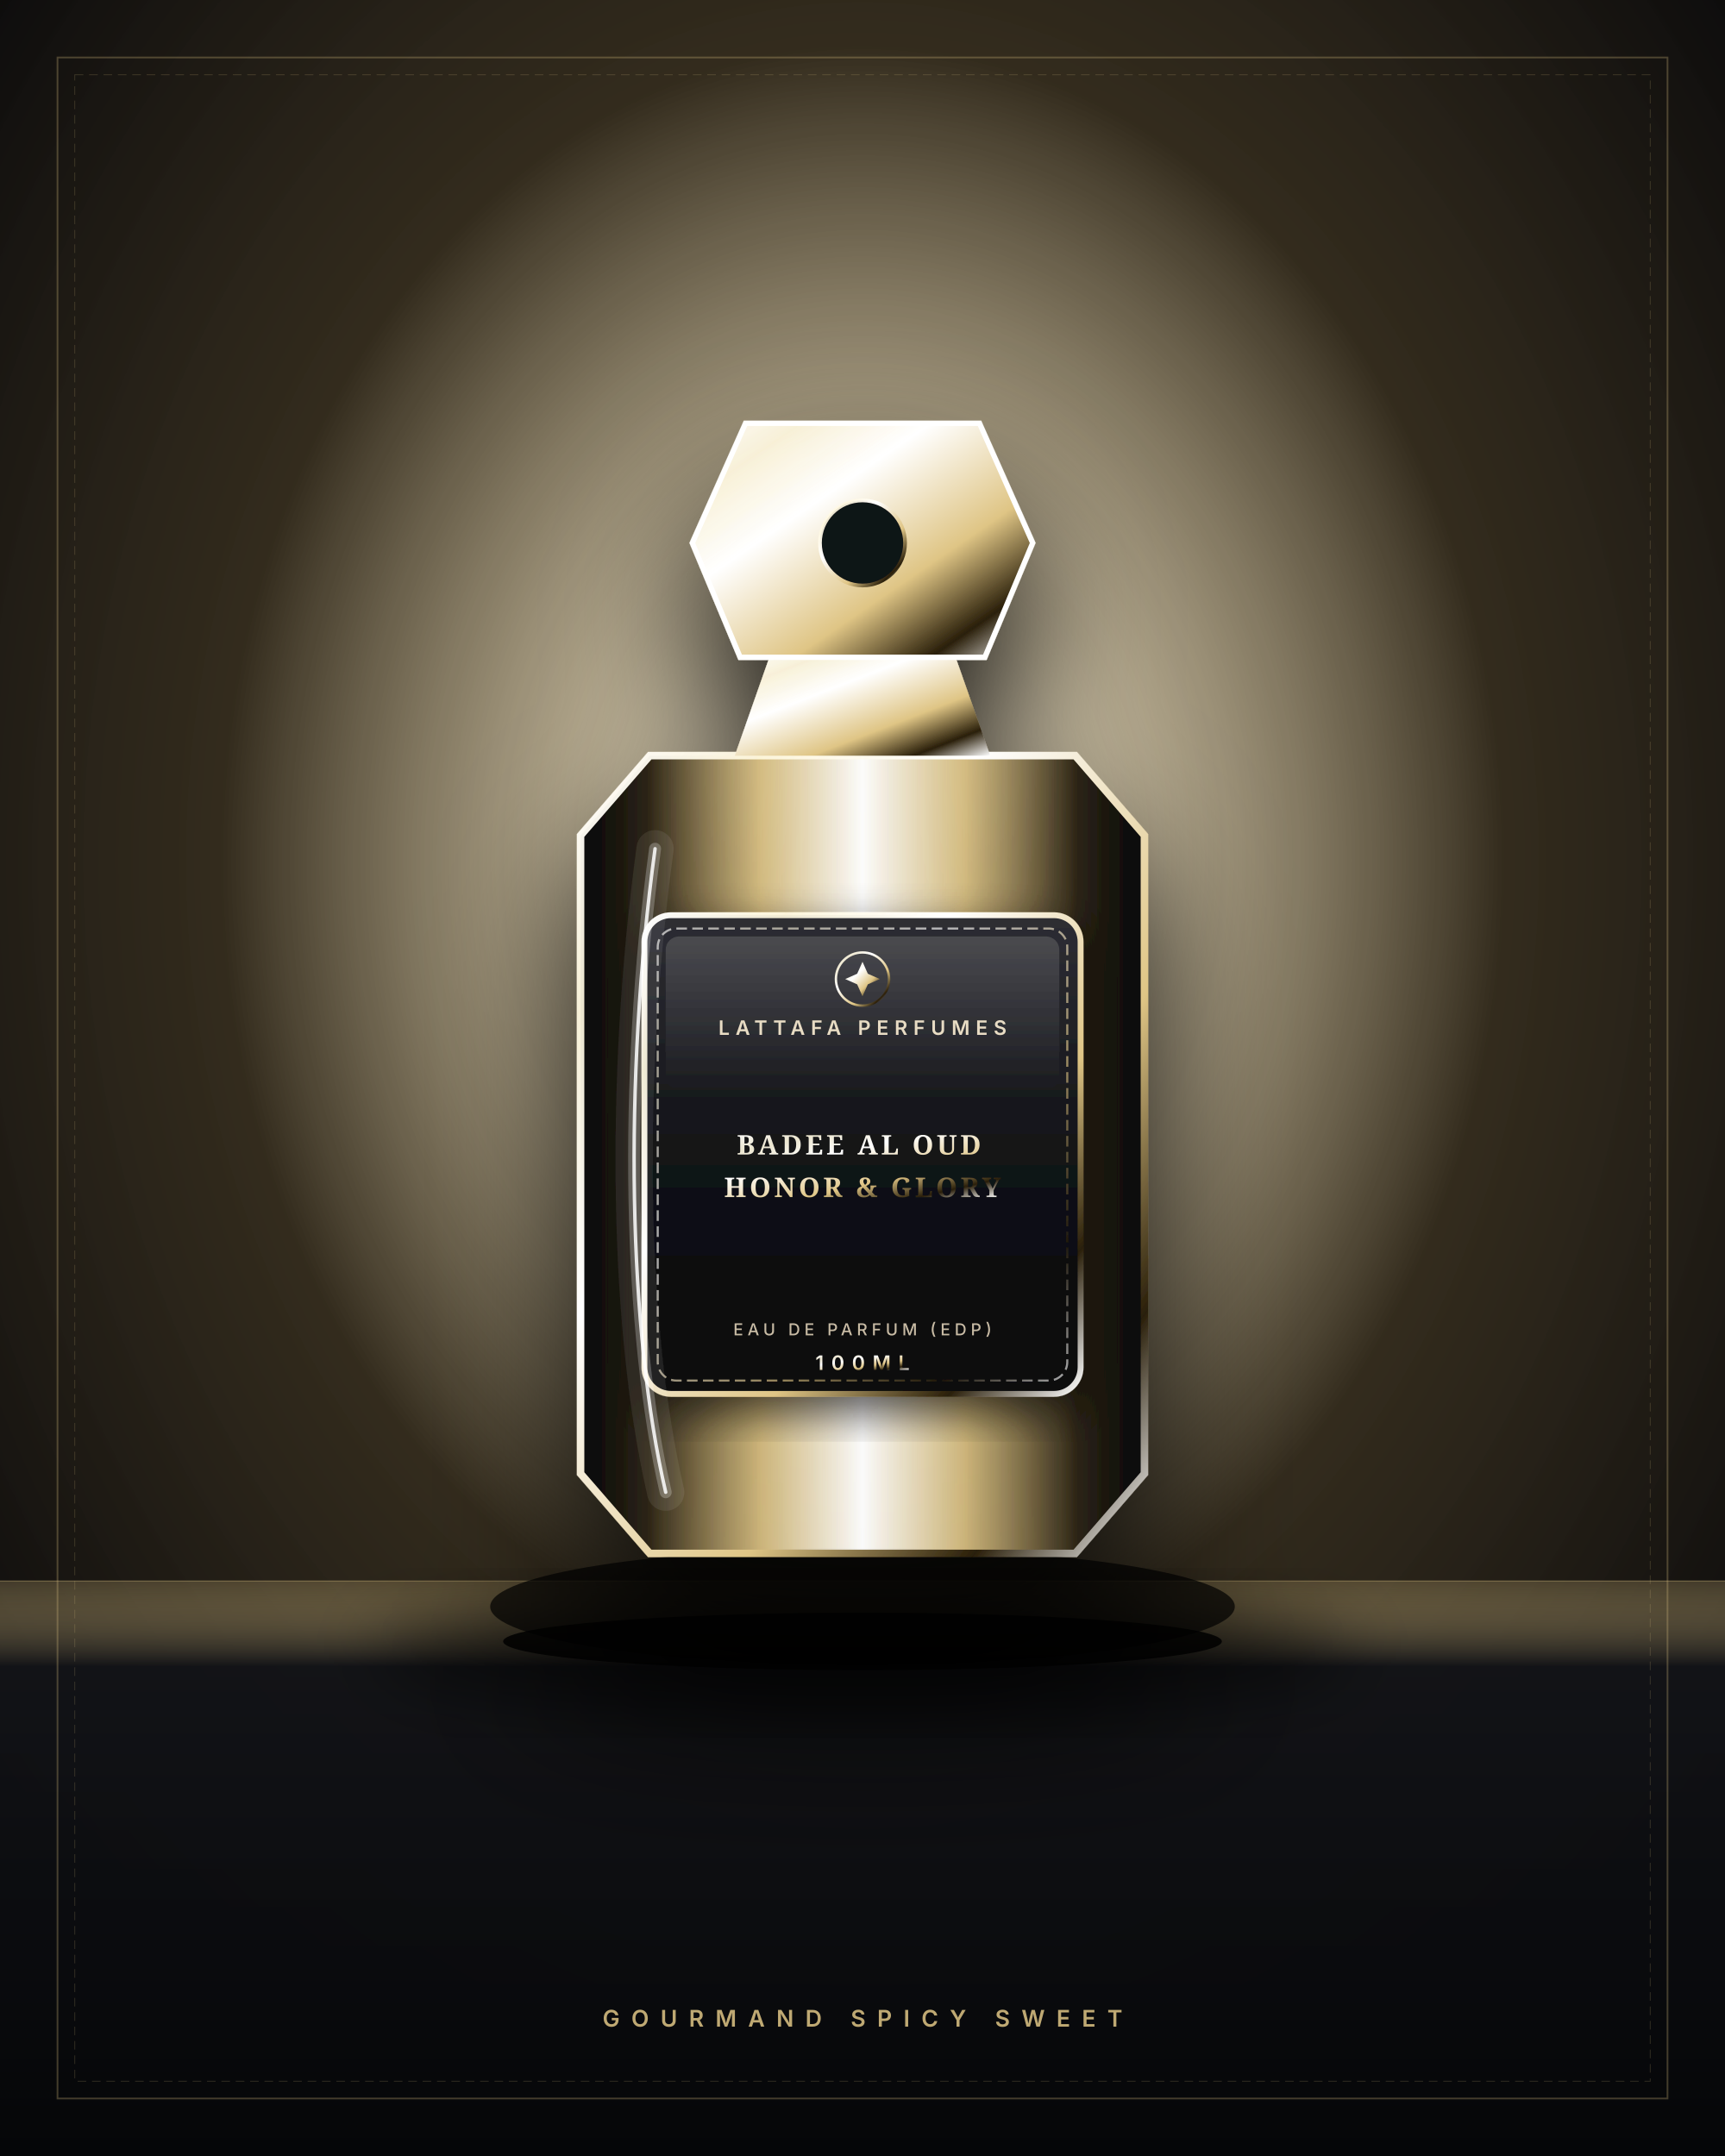
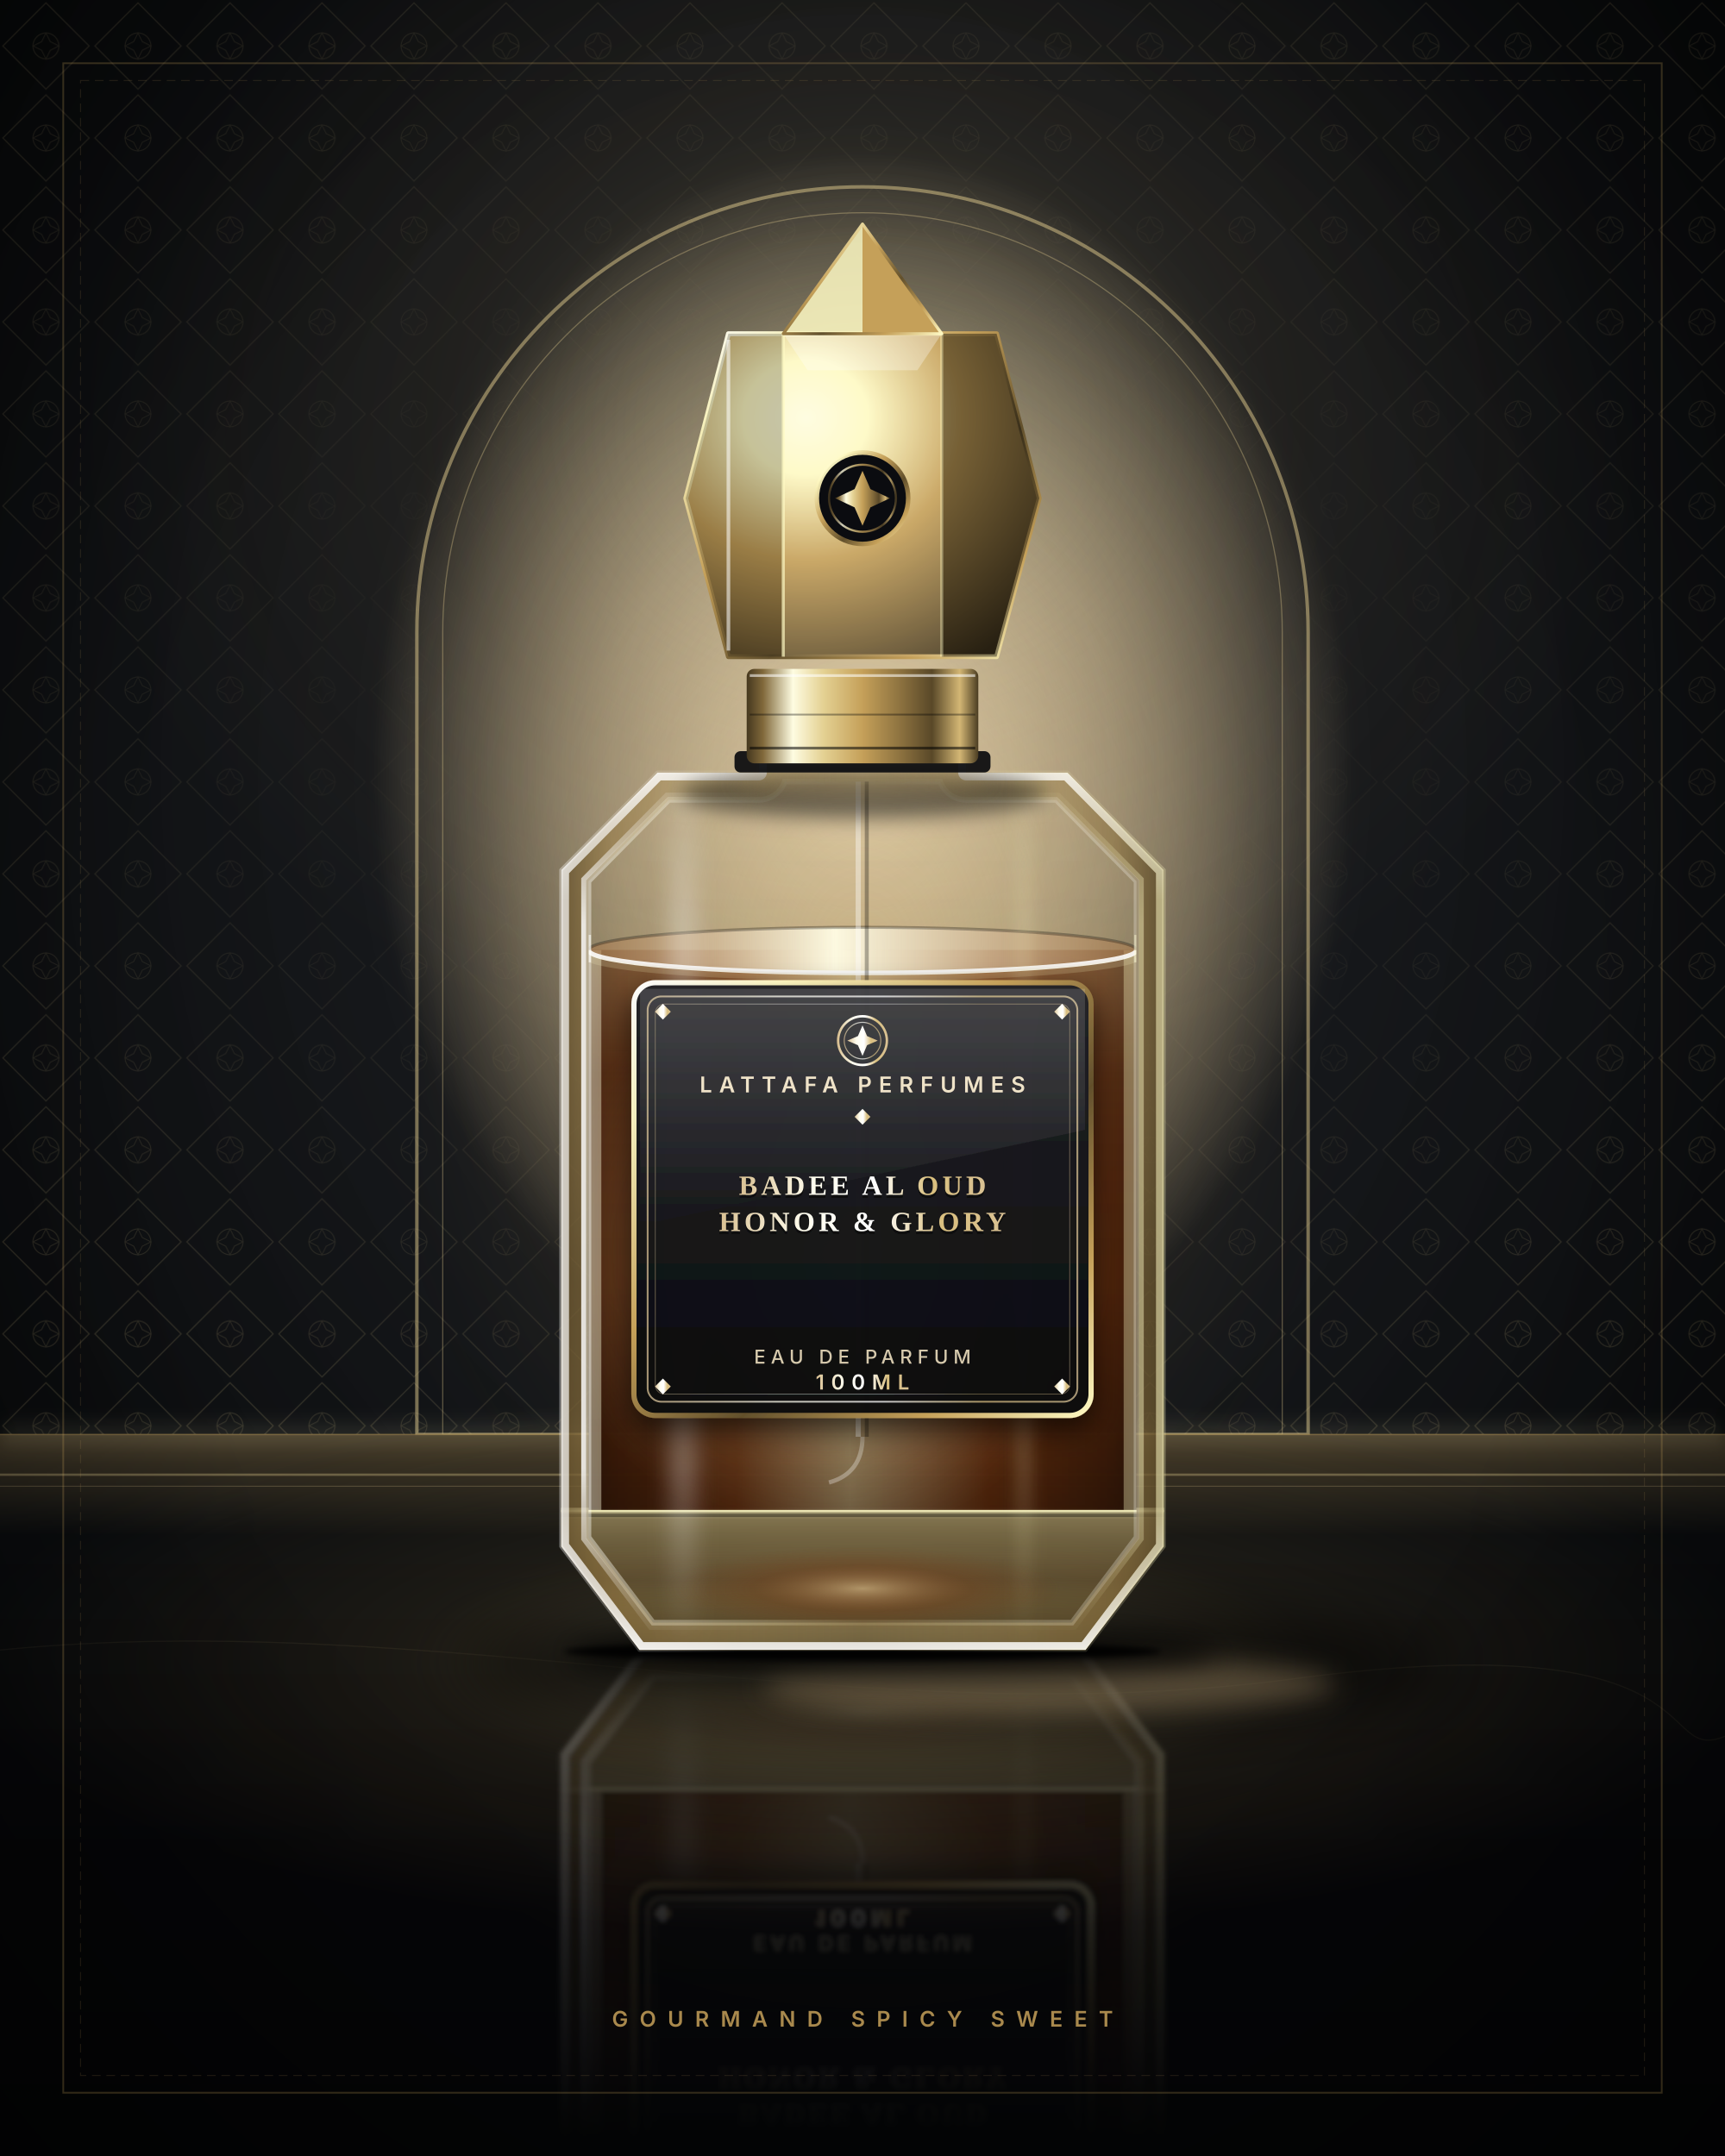
- <svg xmlns="http://www.w3.org/2000/svg" viewBox="0 0 1200 1500" width="1200" height="1500">
+ <svg xmlns="http://www.w3.org/2000/svg" xmlns:xlink="http://www.w3.org/1999/xlink" viewBox="0 0 1200 1500" width="1200" height="1500">
  <defs>
-     <radialGradient id="ambG" cx="50%" cy="40%" r="68%">
-       <stop offset="0%" stop-color="#dfc585" stop-opacity="0.36" />
-       <stop offset="55%" stop-color="#2c2415" stop-opacity="0.96" />
-       <stop offset="100%" stop-color="#08080a" />
+     <radialGradient id="ambG" cx="50%" cy="36%" r="72%">
+       <stop offset="0" stop-color="#c5a059" stop-opacity="0.3" />
+       <stop offset="0.4" stop-color="#0f1114" stop-opacity="0.97" />
+       <stop offset="1" stop-color="#040506" stop-opacity="1.0" />
    </radialGradient>
    <linearGradient id="pedestalG" x1="0%" y1="0%" x2="0%" y2="100%">
-       <stop offset="0%" stop-color="#dfc585" stop-opacity="0.22" />
-       <stop offset="15%" stop-color="#121317" stop-opacity="0.95" />
-       <stop offset="100%" stop-color="#050608" />
-     </linearGradient>
+       <stop offset="0" stop-color="#c5a059" stop-opacity="0.22" />
+       <stop offset="0.2" stop-color="#08080a" stop-opacity="0.95" />
+       <stop offset="1" stop-color="#040506" stop-opacity="1.0" />
+     </linearGradient>
+     <radialGradient id="spotG" cx="50%" cy="30%" r="46%">
+       <stop offset="0" stop-color="#fef9c3" stop-opacity="0.22" />
+       <stop offset="0.55" stop-color="#c5a059" stop-opacity="0.06" />
+       <stop offset="1" stop-color="#c5a059" stop-opacity="0" />
+     </radialGradient>
+     <linearGradient id="floorG" gradientUnits="userSpaceOnUse" x1="0" y1="998.0" x2="0" y2="1500">
+       <stop offset="0" stop-color="#463c29" stop-opacity="0.98" />
+       <stop offset="0.14" stop-color="#0a0c0e" stop-opacity="1" />
+       <stop offset="0.6" stop-color="#060608" stop-opacity="1" />
+       <stop offset="1" stop-color="#040506" stop-opacity="1.0" />
+     </linearGradient>
+     <radialGradient id="poolG" cx="50%" cy="50%" r="50%">
+       <stop offset="0" stop-color="#fef9c3" stop-opacity="0.34" />
+       <stop offset="0.5" stop-color="#c5a059" stop-opacity="0.1" />
+       <stop offset="1" stop-color="#c5a059" stop-opacity="0" />
+     </radialGradient>
+     <linearGradient id="shaftG" x1="0%" y1="0%" x2="0%" y2="100%">
+       <stop offset="0" stop-color="#fef9c3" stop-opacity="0.16" />
+       <stop offset="1" stop-color="#fef9c3" stop-opacity="0" />
+     </linearGradient>
+     <linearGradient id="silkG" x1="0%" y1="0%" x2="100%" y2="0%">
+       <stop offset="0" stop-color="#c5a059" stop-opacity="0" />
+       <stop offset="0.35" stop-color="#fef9c3" stop-opacity="0.16" />
+       <stop offset="0.65" stop-color="#c5a059" stop-opacity="0.1" />
+       <stop offset="1" stop-color="#c5a059" stop-opacity="0" />
+     </linearGradient>
+     <linearGradient id="pilasterG" x1="0%" y1="0%" x2="100%" y2="0%">
+       <stop offset="0" stop-color="#c5a059" stop-opacity="0.1" />
+       <stop offset="0.5" stop-color="#fef9c3" stop-opacity="0.05" />
+       <stop offset="1" stop-color="#000000" stop-opacity="0.25" />
+     </linearGradient>
+     <radialGradient id="nicheG" cx="50%" cy="62%" r="62%">
+       <stop offset="0" stop-color="#c5a059" stop-opacity="0.34" />
+       <stop offset="0.6" stop-color="#c5a059" stop-opacity="0.08" />
+       <stop offset="1" stop-color="#0f1114" stop-opacity="0" />
+     </radialGradient>
+     <radialGradient id="latticeFadeG" cx="50%" cy="46%" r="64%">
+       <stop offset="0.35" stop-color="#000000" />
+       <stop offset="1" stop-color="#ffffff" />
+     </radialGradient>
+     <mask id="latticeMask" maskUnits="userSpaceOnUse" x="0" y="0" width="1200" height="998.0">
+       <rect width="1200" height="998.0" fill="url(#latticeFadeG)" />
+     </mask>
+     <pattern id="latticeP" width="64" height="64" patternUnits="userSpaceOnUse">
+       <path d="M32,2 L62,32 L32,62 L2,32 Z" fill="none" stroke="#e2cc8e" stroke-width="0.9" />
+       <circle cx="32" cy="32" r="9" fill="none" stroke="#e2cc8e" stroke-width="0.7" />
+       <path d="M32,23 L35,29 L41,32 L35,35 L32,41 L29,35 L23,32 L29,29 Z" fill="none" stroke="#e2cc8e" stroke-width="0.6" />
+     </pattern>
+     <filter id="blur30" filterUnits="userSpaceOnUse" x="0" y="0" width="1200" height="1100">
+       <feGaussianBlur stdDeviation="26" />
+     </filter>
+     <filter id="blur14" filterUnits="userSpaceOnUse" x="0" y="0" width="1200" height="1100">
+       <feGaussianBlur stdDeviation="14" />
+     </filter>
+     <filter id="blur6" filterUnits="userSpaceOnUse" x="0" y="0" width="1200" height="1100">
+       <feGaussianBlur stdDeviation="6" />
+     </filter>
    <linearGradient id="metalG" x1="0%" y1="0%" x2="100%" y2="100%">
-       <stop offset="0%" stop-color="#ffffff" stop-opacity="0.98" />
-       <stop offset="16%" stop-color="#fff8df" stop-opacity="0.92" />
-       <stop offset="35%" stop-color="#ffffff" />
-       <stop offset="65%" stop-color="#dfc585" />
-       <stop offset="85%" stop-color="#2a1f0a" />
-       <stop offset="100%" stop-color="#ffffff" />
-     </linearGradient>
-     <linearGradient id="bodyG" x1="0%" y1="0%" x2="100%" y2="0%">
-       <stop offset="0%" stop-color="#050609" />
-       <stop offset="12%" stop-color="#2c2415" />
-       <stop offset="32%" stop-color="#dfc585" stop-opacity="0.82" />
-       <stop offset="50%" stop-color="#ffffff" stop-opacity="0.96" />
-       <stop offset="68%" stop-color="#dfc585" stop-opacity="0.82" />
-       <stop offset="88%" stop-color="#2c2415" />
-       <stop offset="100%" stop-color="#050609" />
-     </linearGradient>
-     <linearGradient id="baseG" x1="0%" y1="0%" x2="100%" y2="0%">
-       <stop offset="0%" stop-color="#000000" stop-opacity="0.85" />
-       <stop offset="50%" stop-color="#ffffff" stop-opacity="0.8" />
-       <stop offset="100%" stop-color="#000000" stop-opacity="0.85" />
-     </linearGradient>
-     <linearGradient id="labelG" x1="0%" y1="0%" x2="0%" y2="100%">
-       <stop offset="0%" stop-color="#2e2e34" />
-       <stop offset="50%" stop-color="#121317" />
-       <stop offset="100%" stop-color="#07080a" />
-     </linearGradient>
-     <linearGradient id="labelSheen" x1="0%" y1="0%" x2="0%" y2="100%">
-       <stop offset="0%" stop-color="#ffffff" stop-opacity="0.8" />
-       <stop offset="100%" stop-color="#ffffff" stop-opacity="0" />
-     </linearGradient>
-     <filter id="softShadow" x="-20%" y="-20%" width="140%" height="140%">
-       <feGaussianBlur stdDeviation="24" />
+       <stop offset="0" stop-color="#ffffff" stop-opacity="0.98" />
+       <stop offset="0.16" stop-color="#fef9c3" stop-opacity="0.94" />
+       <stop offset="0.4" stop-color="#c5a059" stop-opacity="1.0" />
+       <stop offset="0.62" stop-color="#62502c" stop-opacity="1.0" />
+       <stop offset="0.82" stop-color="#c5a059" stop-opacity="1.0" />
+       <stop offset="1" stop-color="#fef9c3" stop-opacity="1.0" />
+     </linearGradient>
+     <linearGradient id="capMetalG" x1="0%" y1="0%" x2="100%" y2="0%">
+       <stop offset="0" stop-color="#45381f" stop-opacity="1.0" />
+       <stop offset="0.07" stop-color="#80683a" stop-opacity="1.0" />
+       <stop offset="0.2" stop-color="#fefce1" stop-opacity="1.0" />
+       <stop offset="0.33" stop-color="#e4d193" stop-opacity="1.0" />
+       <stop offset="0.5" stop-color="#c5a059" stop-opacity="1.0" />
+       <stop offset="0.66" stop-color="#8e7340" stop-opacity="1.0" />
+       <stop offset="0.8" stop-color="#594828" stop-opacity="1.0" />
+       <stop offset="0.92" stop-color="#d3b674" stop-opacity="1.0" />
+       <stop offset="1" stop-color="#4b3d22" stop-opacity="1.0" />
+     </linearGradient>
+     <linearGradient id="capMetalV" x1="0%" y1="0%" x2="0%" y2="100%">
+       <stop offset="0" stop-color="#fef9c3" stop-opacity="1.0" />
+       <stop offset="0.12" stop-color="#fef9c3" stop-opacity="1.0" />
+       <stop offset="0.5" stop-color="#c5a059" stop-opacity="1.0" />
+       <stop offset="0.88" stop-color="#6c5831" stop-opacity="1.0" />
+       <stop offset="1" stop-color="#3b301b" stop-opacity="1.0" />
+     </linearGradient>
+     <radialGradient id="capLacquerG" cx="34%" cy="26%" r="88%">
+       <stop offset="0" stop-color="#fefcde" stop-opacity="1.0" />
+       <stop offset="0.2" stop-color="#fef9c3" stop-opacity="1.0" />
+       <stop offset="0.5" stop-color="#c5a059" stop-opacity="1.0" />
+       <stop offset="1" stop-color="#43361e" stop-opacity="1.0" />
+     </radialGradient>
+     <linearGradient id="capGlassG" x1="0%" y1="0%" x2="100%" y2="100%">
+       <stop offset="0" stop-color="#ffffff" stop-opacity="0.6" />
+       <stop offset="0.3" stop-color="#e2cc8e" stop-opacity="0.55" />
+       <stop offset="0.62" stop-color="#c5a059" stop-opacity="0.66" />
+       <stop offset="1" stop-color="#62502c" stop-opacity="0.8" />
+     </linearGradient>
+     <radialGradient id="capTopG" cx="50%" cy="45%" r="60%">
+       <stop offset="0" stop-color="#fefce1" stop-opacity="1.0" />
+       <stop offset="1" stop-color="#dcc483" stop-opacity="1.0" />
+     </radialGradient>
+     <radialGradient id="glossSpecG" cx="50%" cy="50%" r="50%">
+       <stop offset="0" stop-color="#ffffff" stop-opacity="0.92" />
+       <stop offset="1" stop-color="#ffffff" stop-opacity="0" />
+     </radialGradient>
+     <linearGradient id="foilG" x1="0%" y1="0%" x2="100%" y2="0%">
+       <stop offset="0" stop-color="#d9c193" stop-opacity="1.0" />
+       <stop offset="0.3" stop-color="#fffdee" stop-opacity="1.0" />
+       <stop offset="0.55" stop-color="#ffffff" stop-opacity="1.0" />
+       <stop offset="0.78" stop-color="#d9bf7e" stop-opacity="1.0" />
+       <stop offset="1" stop-color="#d9c193" stop-opacity="1.0" />
+     </linearGradient>
+     <linearGradient id="plateSheenG" x1="0%" y1="0%" x2="0%" y2="100%">
+       <stop offset="0" stop-color="#ffffff" stop-opacity="0.15" />
+       <stop offset="1" stop-color="#ffffff" stop-opacity="0" />
+     </linearGradient>
+     <linearGradient id="cartoucheG" x1="0%" y1="0%" x2="0%" y2="100%">
+       <stop offset="0" stop-color="#222328" stop-opacity="0.96" />
+       <stop offset="0.5" stop-color="#15161a" stop-opacity="0.96" />
+       <stop offset="1" stop-color="#08090b" stop-opacity="0.97" />
+     </linearGradient>
+     <linearGradient id="glassG" x1="0%" y1="0%" x2="100%" y2="0%">
+       <stop offset="0" stop-color="#050608" stop-opacity="0.95" />
+       <stop offset="0.14" stop-color="#0f1114" stop-opacity="0.85" />
+       <stop offset="0.35" stop-color="#c5a059" stop-opacity="0.55" />
+       <stop offset="0.5" stop-color="#fef9c3" stop-opacity="0.75" />
+       <stop offset="0.65" stop-color="#c5a059" stop-opacity="0.55" />
+       <stop offset="0.86" stop-color="#0f1114" stop-opacity="0.85" />
+       <stop offset="1" stop-color="#050608" stop-opacity="0.95" />
+     </linearGradient>
+     <linearGradient id="iceBaseG" x1="0%" y1="0%" x2="100%" y2="0%">
+       <stop offset="0" stop-color="#000000" stop-opacity="0.95" />
+       <stop offset="0.25" stop-color="#c5a059" stop-opacity="0.6" />
+       <stop offset="0.5" stop-color="#fef9c3" stop-opacity="0.85" />
+       <stop offset="0.75" stop-color="#c5a059" stop-opacity="0.6" />
+       <stop offset="1" stop-color="#000000" stop-opacity="0.95" />
+     </linearGradient>
+     <linearGradient id="liquidG" x1="0%" y1="0%" x2="100%" y2="0%">
+       <stop offset="0" stop-color="#0a0502" stop-opacity="0.92" />
+       <stop offset="0.2" stop-color="#78350f" stop-opacity="0.88" />
+       <stop offset="0.5" stop-color="#fef9c3" stop-opacity="0.98" />
+       <stop offset="0.8" stop-color="#78350f" stop-opacity="0.88" />
+       <stop offset="1" stop-color="#0a0502" stop-opacity="0.92" />
+     </linearGradient>
+     <linearGradient id="liquidMeniscusG" x1="0%" y1="0%" x2="100%" y2="0%">
+       <stop offset="0" stop-color="#78350f" stop-opacity="0.4" />
+       <stop offset="0.5" stop-color="#ffffff" stop-opacity="0.9" />
+       <stop offset="1" stop-color="#78350f" stop-opacity="0.4" />
+     </linearGradient>
+     <linearGradient id="capG" x1="0%" y1="0%" x2="100%" y2="100%">
+       <stop offset="0" stop-color="#fef9c3" stop-opacity="1.0" />
+       <stop offset="0.35" stop-color="#c5a059" stop-opacity="1.0" />
+       <stop offset="0.7" stop-color="#0f1114" stop-opacity="1.0" />
+       <stop offset="1" stop-color="#c5a059" stop-opacity="1.0" />
+     </linearGradient>
+     <linearGradient id="reflFadeG" gradientUnits="userSpaceOnUse" x1="0" y1="1148.0" x2="0" y2="1488.0">
+       <stop offset="0" stop-color="#ffffff" />
+       <stop offset="1" stop-color="#000000" />
+     </linearGradient>
+     <mask id="reflMask" maskUnits="userSpaceOnUse" x="0" y="1146.0" width="1200" height="354.0">
+       <rect x="0" y="1146.0" width="1200" height="400" fill="url(#reflFadeG)" />
+     </mask>
+     <radialGradient id="vignetteG" cx="50%" cy="46%" r="76%">
+       <stop offset="0.55" stop-color="#000000" stop-opacity="0" />
+       <stop offset="1" stop-color="#000000" stop-opacity="0.58" />
+     </radialGradient>
+     <filter id="softContact" x="-20%" y="-20%" width="140%" height="140%">
+       <feGaussianBlur stdDeviation="22" />
+     </filter>
+     <filter id="shBlur22" filterUnits="userSpaceOnUse" x="0" y="988.0" width="1200" height="400">
+       <feGaussianBlur stdDeviation="22" />
+     </filter>
+     <filter id="shBlur10" filterUnits="userSpaceOnUse" x="0" y="1048.0" width="1200" height="260">
+       <feGaussianBlur stdDeviation="9" />
+     </filter>
+     <filter id="shBlur2" filterUnits="userSpaceOnUse" x="0" y="1108.0" width="1200" height="100">
+       <feGaussianBlur stdDeviation="2" />
+     </filter>
+     <filter id="reflBlur" filterUnits="userSpaceOnUse" x="0" y="1146.0" width="1200" height="360">
+       <feGaussianBlur stdDeviation="1.7" />
+     </filter>
+     <filter id="plaqueDrop" x="-15%" y="-15%" width="130%" height="130%">
+       <feDropShadow dx="0" dy="4" stdDeviation="5" flood-color="#000000" flood-opacity="0.7" />
    </filter>
    <filter id="flaconShadow" x="-30%" y="-20%" width="160%" height="150%">
-       <feDropShadow dx="0" dy="28" stdDeviation="26" flood-color="#000000" flood-opacity="0.85" />
-     </filter>
-     <filter id="plaqueShadow" x="-10%" y="-10%" width="120%" height="120%">
-       <feDropShadow dx="0" dy="6" stdDeviation="8" flood-color="#000000" flood-opacity="0.65" />
-     </filter>
+       <feDropShadow dx="0" dy="26" stdDeviation="24" flood-color="#000000" flood-opacity="0.85" />
+     </filter>
+     <g id="bottleArt">
+       <defs>
+         <clipPath id="bottleClip">
+           <path d="M-34.0,-104.0 L34.0,-104.0 L34.0,-98.0 L67.3,-98.0 L98.9,-66.0 L98.9,156.0 L73.2,190.0 L-73.2,190.0 L-98.9,156.0 L-98.9,-66.0 L-67.3,-98.0 L-34.0,-98.0 L-34.0,-104.0 Z" />
+         </clipPath>
+         <mask id="cavMask" maskUnits="userSpaceOnUse" x="-230" y="-320" width="460" height="580">
+           <path d="M-34.0,-104.0 L34.0,-104.0 L34.0,-98.0 L67.3,-98.0 L98.9,-66.0 L98.9,156.0 L73.2,190.0 L-73.2,190.0 L-98.9,156.0 L-98.9,-66.0 L-67.3,-98.0 L-34.0,-98.0 L-34.0,-104.0 Z" fill="#ffffff" />
+           <path d="M-34.0,-104.0 L34.0,-104.0 L34.0,-98.0 L67.3,-98.0 L98.9,-66.0 L98.9,156.0 L73.2,190.0 L-73.2,190.0 L-98.9,156.0 L-98.9,-66.0 L-67.3,-98.0 L-34.0,-98.0 L-34.0,-104.0 Z" fill="none" stroke="#000000" stroke-width="18.00" stroke-linejoin="round" />
+           <rect x="-230" y="144.0" width="460" height="76.0" fill="#000000" />
+         </mask>
+         <mask id="bandRim" maskUnits="userSpaceOnUse" x="-230" y="-320" width="460" height="580">
+           <path d="M-34.0,-104.0 L34.0,-104.0 L34.0,-98.0 L67.3,-98.0 L98.9,-66.0 L98.9,156.0 L73.2,190.0 L-73.2,190.0 L-98.9,156.0 L-98.9,-66.0 L-67.3,-98.0 L-34.0,-98.0 L-34.0,-104.0 Z" fill="none" stroke="#ffffff" stroke-width="5.20" stroke-linejoin="round" />
+         </mask>
+         <mask id="bandSpec" maskUnits="userSpaceOnUse" x="-230" y="-320" width="460" height="580">
+           <path d="M-34.0,-104.0 L34.0,-104.0 L34.0,-98.0 L67.3,-98.0 L98.9,-66.0 L98.9,156.0 L73.2,190.0 L-73.2,190.0 L-98.9,156.0 L-98.9,-66.0 L-67.3,-98.0 L-34.0,-98.0 L-34.0,-104.0 Z" fill="none" stroke="#ffffff" stroke-width="16.40" stroke-linejoin="round" />
+           <path d="M-34.0,-104.0 L34.0,-104.0 L34.0,-98.0 L67.3,-98.0 L98.9,-66.0 L98.9,156.0 L73.2,190.0 L-73.2,190.0 L-98.9,156.0 L-98.9,-66.0 L-67.3,-98.0 L-34.0,-98.0 L-34.0,-104.0 Z" fill="none" stroke="#000000" stroke-width="13.20" stroke-linejoin="round" />
+         </mask>
+         <mask id="bandWall" maskUnits="userSpaceOnUse" x="-230" y="-320" width="460" height="580">
+           <path d="M-34.0,-104.0 L34.0,-104.0 L34.0,-98.0 L67.3,-98.0 L98.9,-66.0 L98.9,156.0 L73.2,190.0 L-73.2,190.0 L-98.9,156.0 L-98.9,-66.0 L-67.3,-98.0 L-34.0,-98.0 L-34.0,-104.0 Z" fill="none" stroke="#ffffff" stroke-width="19.80" stroke-linejoin="round" />
+           <path d="M-34.0,-104.0 L34.0,-104.0 L34.0,-98.0 L67.3,-98.0 L98.9,-66.0 L98.9,156.0 L73.2,190.0 L-73.2,190.0 L-98.9,156.0 L-98.9,-66.0 L-67.3,-98.0 L-34.0,-98.0 L-34.0,-104.0 Z" fill="none" stroke="#000000" stroke-width="16.20" stroke-linejoin="round" />
+         </mask>
+         <mask id="bandLiq" maskUnits="userSpaceOnUse" x="-230" y="-320" width="460" height="580">
+           <path d="M-34.0,-104.0 L34.0,-104.0 L34.0,-98.0 L67.3,-98.0 L98.9,-66.0 L98.9,156.0 L73.2,190.0 L-73.2,190.0 L-98.9,156.0 L-98.9,-66.0 L-67.3,-98.0 L-34.0,-98.0 L-34.0,-104.0 Z" fill="none" stroke="#ffffff" stroke-width="26.40" stroke-linejoin="round" />
+           <path d="M-34.0,-104.0 L34.0,-104.0 L34.0,-98.0 L67.3,-98.0 L98.9,-66.0 L98.9,156.0 L73.2,190.0 L-73.2,190.0 L-98.9,156.0 L-98.9,-66.0 L-67.3,-98.0 L-34.0,-98.0 L-34.0,-104.0 Z" fill="none" stroke="#000000" stroke-width="18.00" stroke-linejoin="round" />
+         </mask>
+         <mask id="bandInlay" maskUnits="userSpaceOnUse" x="-230" y="-320" width="460" height="580">
+           <path d="M-34.0,-104.0 L34.0,-104.0 L34.0,-98.0 L67.3,-98.0 L98.9,-66.0 L98.9,156.0 L73.2,190.0 L-73.2,190.0 L-98.9,156.0 L-98.9,-66.0 L-67.3,-98.0 L-34.0,-98.0 L-34.0,-104.0 Z" fill="none" stroke="#ffffff" stroke-width="27.80" stroke-linejoin="round" />
+           <path d="M-34.0,-104.0 L34.0,-104.0 L34.0,-98.0 L67.3,-98.0 L98.9,-66.0 L98.9,156.0 L73.2,190.0 L-73.2,190.0 L-98.9,156.0 L-98.9,-66.0 L-67.3,-98.0 L-34.0,-98.0 L-34.0,-104.0 Z" fill="none" stroke="#000000" stroke-width="25.20" stroke-linejoin="round" />
+         </mask>
+         <mask id="vFade" maskUnits="userSpaceOnUse" x="-230" y="-320" width="460" height="580">
+           <rect x="-230" y="-320" width="460" height="580" fill="url(#vFadeG)" />
+         </mask>
+         <linearGradient id="vFadeG" gradientUnits="userSpaceOnUse" x1="0" y1="-108" x2="0" y2="190.0">
+           <stop offset="0" stop-color="#000000" />
+           <stop offset="0.2" stop-color="#ffffff" />
+           <stop offset="0.8" stop-color="#ffffff" />
+           <stop offset="1" stop-color="#000000" />
+         </linearGradient>
+         <linearGradient id="glassBackG" gradientUnits="userSpaceOnUse" x1="0" y1="-104" x2="0" y2="190.0">
+           <stop offset="0" stop-color="#e2cc8e" stop-opacity="0.05" />
+           <stop offset="0.55" stop-color="#c5a059" stop-opacity="0.1" />
+           <stop offset="1" stop-color="#766035" stop-opacity="0.3" />
+         </linearGradient>
+         <linearGradient id="frostG" gradientUnits="userSpaceOnUse" x1="-102.903" y1="0" x2="102.903" y2="0">
+           <stop offset="0" stop-color="#a7884c" stop-opacity="0.55" />
+           <stop offset="0.22" stop-color="#fefbd8" stop-opacity="0.32" />
+           <stop offset="0.5" stop-color="#fffde7" stop-opacity="0.38" />
+           <stop offset="0.8" stop-color="#dcc483" stop-opacity="0.34" />
+           <stop offset="1" stop-color="#8a703e" stop-opacity="0.6" />
+         </linearGradient>
+         <linearGradient id="wallG" gradientUnits="userSpaceOnUse" x1="-102.903" y1="0" x2="102.903" y2="0">
+           <stop offset="0" stop-color="#594828" stop-opacity="0.86" />
+           <stop offset="0.1" stop-color="#947843" stop-opacity="0.56" />
+           <stop offset="0.5" stop-color="#e2cc8e" stop-opacity="0.26" />
+           <stop offset="0.9" stop-color="#8a703e" stop-opacity="0.56" />
+           <stop offset="1" stop-color="#4b3d22" stop-opacity="0.88" />
+         </linearGradient>
+         <linearGradient id="slabG" gradientUnits="userSpaceOnUse" x1="0" y1="144.0" x2="0" y2="190.0">
+           <stop offset="0" stop-color="#fef9c3" stop-opacity="0.62" />
+           <stop offset="0.07" stop-color="#e2cc8e" stop-opacity="0.4" />
+           <stop offset="0.5" stop-color="#c5a059" stop-opacity="0.22" />
+           <stop offset="1" stop-color="#4f4024" stop-opacity="0.62" />
+         </linearGradient>
+         <radialGradient id="slabGlowG" cx="50%" cy="50%" r="50%">
+           <stop offset="0" stop-color="#c6a777" stop-opacity="0.78" />
+           <stop offset="0.55" stop-color="#78350f" stop-opacity="0.28" />
+           <stop offset="1" stop-color="#78350f" stop-opacity="0" />
+         </radialGradient>
+         <linearGradient id="liquidBodyG" gradientUnits="userSpaceOnUse" x1="-102.903" y1="0" x2="102.903" y2="0">
+           <stop offset="0" stop-color="#1f0e04" stop-opacity="0.96" />
+           <stop offset="0.1" stop-color="#4a2109" stop-opacity="0.93" />
+           <stop offset="0.3" stop-color="#78350f" stop-opacity="0.88" />
+           <stop offset="0.48" stop-color="#c6a777" stop-opacity="0.86" />
+           <stop offset="0.7" stop-color="#78350f" stop-opacity="0.88" />
+           <stop offset="0.9" stop-color="#4a2109" stop-opacity="0.93" />
+           <stop offset="1" stop-color="#1f0e04" stop-opacity="0.96" />
+         </linearGradient>
+         <linearGradient id="liquidDepthG" gradientUnits="userSpaceOnUse" x1="0" y1="-39.7" x2="0" y2="144.0">
+           <stop offset="0" stop-color="#fef9c3" stop-opacity="0.22" />
+           <stop offset="0.22" stop-color="#fef9c3" stop-opacity="0.04" />
+           <stop offset="0.6" stop-color="#000000" stop-opacity="0.0" />
+           <stop offset="1" stop-color="#000000" stop-opacity="0.42" />
+         </linearGradient>
+         <radialGradient id="liquidGlowG" gradientUnits="userSpaceOnUse" cx="-11.9" cy="60.1" r="94.0">
+           <stop offset="0" stop-color="#fef9c3" stop-opacity="0.52" />
+           <stop offset="0.55" stop-color="#fef9c3" stop-opacity="0.13" />
+           <stop offset="1" stop-color="#fef9c3" stop-opacity="0" />
+         </radialGradient>
+         <linearGradient id="liquidSurfG" x1="0%" y1="0%" x2="100%" y2="0%">
+           <stop offset="0" stop-color="#a6784c" stop-opacity="0.62" />
+           <stop offset="0.45" stop-color="#fffce4" stop-opacity="0.96" />
+           <stop offset="1" stop-color="#a6784c" stop-opacity="0.62" />
+         </linearGradient>
+         <linearGradient id="liquidEdgeG" gradientUnits="userSpaceOnUse" x1="-102.903" y1="0" x2="102.903" y2="0">
+           <stop offset="0" stop-color="#ffffff" stop-opacity="0.55" />
+           <stop offset="0.14" stop-color="#fef9c3" stop-opacity="0.32" />
+           <stop offset="0.3" stop-color="#fef9c3" stop-opacity="0.0" />
+           <stop offset="0.7" stop-color="#fef9c3" stop-opacity="0.0" />
+           <stop offset="0.88" stop-color="#fef9c3" stop-opacity="0.28" />
+           <stop offset="1" stop-color="#fef9c3" stop-opacity="0.5" />
+         </linearGradient>
+         <linearGradient id="rimG" gradientUnits="userSpaceOnUse" x1="-102.903" y1="0" x2="102.903" y2="0">
+           <stop offset="0" stop-color="#ffffff" stop-opacity="0.78" />
+           <stop offset="0.1" stop-color="#ffffff" stop-opacity="0.42" />
+           <stop offset="0.3" stop-color="#ffffff" stop-opacity="0.08" />
+           <stop offset="0.55" stop-color="#fef9c3" stop-opacity="0.05" />
+           <stop offset="0.86" stop-color="#fef9c3" stop-opacity="0.26" />
+           <stop offset="1" stop-color="#fef9c3" stop-opacity="0.6" />
+         </linearGradient>
+         <linearGradient id="specG" gradientUnits="userSpaceOnUse" x1="-102.903" y1="0" x2="102.903" y2="0">
+           <stop offset="0" stop-color="#ffffff" stop-opacity="0.95" />
+           <stop offset="0.2" stop-color="#ffffff" stop-opacity="0.5" />
+           <stop offset="0.38" stop-color="#ffffff" stop-opacity="0.0" />
+           <stop offset="0.62" stop-color="#ffffff" stop-opacity="0.0" />
+           <stop offset="0.84" stop-color="#fef9c3" stop-opacity="0.26" />
+           <stop offset="1" stop-color="#fef9c3" stop-opacity="0.55" />
+         </linearGradient>
+         <linearGradient id="innerEdgeG" gradientUnits="userSpaceOnUse" x1="-102.903" y1="0" x2="102.903" y2="0">
+           <stop offset="0" stop-color="#ffffff" stop-opacity="0.48" />
+           <stop offset="0.5" stop-color="#fef9c3" stop-opacity="0.12" />
+           <stop offset="1" stop-color="#ffffff" stop-opacity="0.3" />
+         </linearGradient>
+         <linearGradient id="topLightG" gradientUnits="userSpaceOnUse" x1="0" y1="-108" x2="0" y2="-56">
+           <stop offset="0" stop-color="#ffffff" stop-opacity="0.95" />
+           <stop offset="1" stop-color="#ffffff" stop-opacity="0" />
+         </linearGradient>
+         <linearGradient id="baseLightG" gradientUnits="userSpaceOnUse" x1="0" y1="144.0" x2="0" y2="190.0">
+           <stop offset="0" stop-color="#ffffff" stop-opacity="0" />
+           <stop offset="1" stop-color="#ffffff" stop-opacity="0.85" />
+         </linearGradient>
+         <linearGradient id="softLeftG" x1="0%" y1="0%" x2="100%" y2="0%">
+           <stop offset="0" stop-color="#ffffff" stop-opacity="0" />
+           <stop offset="0.5" stop-color="#ffffff" stop-opacity="0.3" />
+           <stop offset="1" stop-color="#ffffff" stop-opacity="0" />
+         </linearGradient>
+         <linearGradient id="softRightG" x1="0%" y1="0%" x2="100%" y2="0%">
+           <stop offset="0" stop-color="#fef9c3" stop-opacity="0" />
+           <stop offset="0.5" stop-color="#fef9c3" stop-opacity="0.26" />
+           <stop offset="1" stop-color="#fef9c3" stop-opacity="0" />
+         </linearGradient>
+         <radialGradient id="pearlG" cx="35%" cy="30%" r="70%">
+           <stop offset="0" stop-color="#ffffff" stop-opacity="0.34" />
+           <stop offset="0.5" stop-color="#fefce1" stop-opacity="0.12" />
+           <stop offset="1" stop-color="#ffffff" stop-opacity="0" />
+         </radialGradient>
+         <linearGradient id="leatherG" x1="0%" y1="0%" x2="100%" y2="0%">
+           <stop offset="0" stop-color="#1f0f07" stop-opacity="1.0" />
+           <stop offset="0.18" stop-color="#4a2a16" stop-opacity="1.0" />
+           <stop offset="0.4" stop-color="#7a4a28" stop-opacity="1.0" />
+           <stop offset="0.6" stop-color="#5a321a" stop-opacity="1.0" />
+           <stop offset="0.85" stop-color="#2b160a" stop-opacity="1.0" />
+           <stop offset="1" stop-color="#170b05" stop-opacity="1.0" />
+         </linearGradient>
+         <filter id="hlBlur" x="-80%" y="-5%" width="260%" height="110%">
+           <feGaussianBlur stdDeviation="2.4" />
+         </filter>
+         <filter id="capShadowBlur" x="-40%" y="-200%" width="180%" height="500%">
+           <feGaussianBlur stdDeviation="3.2" />
+         </filter>
+       </defs>
+       <path d="M-34.0,-104.0 L34.0,-104.0 L34.0,-98.0 L67.3,-98.0 L98.9,-66.0 L98.9,156.0 L73.2,190.0 L-73.2,190.0 L-98.9,156.0 L-98.9,-66.0 L-67.3,-98.0 L-34.0,-98.0 L-34.0,-104.0 Z" fill="url(#glassBackG)" />
+       <g clip-path="url(#bottleClip)">
+         <rect x="-102.9" y="144.0" width="205.8" height="52.0" fill="url(#slabG)" />
+         <ellipse cx="0" cy="169.8" rx="65.3" ry="13.8" fill="url(#slabGlowG)" />
+         <line x1="-102.9" y1="144.0" x2="102.9" y2="144.0" stroke="#fef9c3" stroke-width="1.4" opacity="0.75" />
+         <line x1="-102.9" y1="145.8" x2="102.9" y2="145.8" stroke="#000000" stroke-width="1.1" opacity="0.35" />
+       </g>
+       <g mask="url(#cavMask)">
+         <rect x="-102.9" y="-39.7" width="205.8" height="229.7" fill="#78350f" opacity="0.62" />
+         <rect x="-102.9" y="-39.7" width="205.8" height="229.7" fill="url(#liquidBodyG)" />
+         <rect x="-102.9" y="-39.7" width="205.8" height="229.7" fill="url(#liquidDepthG)" />
+         <rect x="-102.9" y="-39.7" width="205.8" height="229.7" fill="url(#liquidGlowG)" />
+         <g mask="url(#bandLiq)">
+           <rect x="-102.9" y="-39.7" width="205.8" height="229.7" fill="url(#liquidEdgeG)" />
+         </g>
+         <ellipse cx="0" cy="-39.7" rx="89.9" ry="7.5" fill="url(#liquidSurfG)" />
+         <path d="M-89.9,-39.7 A89.9,7.5 0 0 1 89.9,-39.7" fill="none" stroke="#000000" stroke-width="1" opacity="0.28" />
+         <path d="M-89.9,-39.7 A89.9,7.5 0 0 0 89.9,-39.7" fill="none" stroke="#ffffff" stroke-width="1.5" opacity="0.88" />
+         <path d="M-89.9,-39.7 A89.9,7.5 0 0 0 89.9,-37.1" fill="none" stroke="#fef9c3" stroke-width="2.4" opacity="0.18" />
+         <line x1="-89.9" y1="-44.7" x2="-89.9" y2="-35.7" stroke="#ffffff" stroke-width="1.6" opacity="0.6" />
+         <line x1="89.9" y1="-44.7" x2="89.9" y2="-35.7" stroke="#fef9c3" stroke-width="1.4" opacity="0.5" />
+         <line x1="-1.4" y1="-98" x2="-1.4" y2="120.0" stroke="#ffffff" stroke-width="1.7" opacity="0.40" />
+         <line x1="1.4" y1="-98" x2="1.4" y2="120.0" stroke="#000000" stroke-width="1.3" opacity="0.30" />
+         <path d="M0,120.0 Q0,132.0 -11,135.0" fill="none" stroke="#ffffff" stroke-width="1.4" opacity="0.30" />
+       </g>
+       <path d="M-34.0,-104.0 L34.0,-104.0 L34.0,-98.0 L67.3,-98.0 L98.9,-66.0 L98.9,156.0 L73.2,190.0 L-73.2,190.0 L-98.9,156.0 L-98.9,-66.0 L-67.3,-98.0 L-34.0,-98.0 L-34.0,-104.0 Z" fill="none" stroke="url(#wallG)" stroke-width="18.0" stroke-linejoin="round" clip-path="url(#bottleClip)" />
+       <g clip-path="url(#bottleClip)" />
+       <g clip-path="url(#bottleClip)">
+         <rect x="-102.9" y="-112" width="205.8" height="308.0" fill="url(#innerEdgeG)" mask="url(#bandWall)" />
+         <rect x="-102.9" y="-112" width="205.8" height="308.0" fill="url(#rimG)" mask="url(#bandRim)" />
+         <g mask="url(#vFade)">
+           <rect x="-102.9" y="-112" width="205.8" height="308.0" fill="url(#specG)" mask="url(#bandSpec)" />
+         </g>
+         <rect x="-102.9" y="-112" width="205.8" height="58" fill="url(#topLightG)" mask="url(#bandRim)" />
+         <rect x="-102.9" y="144.0" width="205.8" height="54" fill="url(#baseLightG)" mask="url(#bandRim)" />
+       </g>
+       <g clip-path="url(#bottleClip)" mask="url(#vFade)">
+         <rect x="-67.3" y="-112" width="16.8" height="308.0" fill="url(#softLeftG)" filter="url(#hlBlur)" />
+         <rect x="49.5" y="-112" width="6.9" height="308.0" fill="url(#softRightG)" filter="url(#hlBlur)" />
+       </g>
+       <path d="M-34.0,-104.0 L34.0,-104.0 L34.0,-98.0 L67.3,-98.0 L98.9,-66.0 L98.9,156.0 L73.2,190.0 L-73.2,190.0 L-98.9,156.0 L-98.9,-66.0 L-67.3,-98.0 L-34.0,-98.0 L-34.0,-104.0 Z" fill="none" stroke="url(#rimG)" stroke-width="1.2" stroke-linejoin="round" opacity="0.5" />
+       <g filter="url(#plaqueDrop)">
+         <rect x="-75.0" y="-29.0" width="150.0" height="142.0" rx="7" fill="url(#cartoucheG)" stroke="url(#metalG)" stroke-width="1.7" />
+         <rect x="-70.5" y="-24.5" width="141.0" height="133.0" rx="4.5" fill="none" stroke="url(#foilG)" stroke-width="0.6" opacity="0.75" />
+         <rect x="-68.0" y="-22.0" width="136.0" height="128.0" rx="3" fill="none" stroke="url(#foilG)" stroke-width="0.3" opacity="0.4" />
+         <polygon points="-73.0,-27.0 73.0,-27.0 73.0,19.28 -73.0,50.52" fill="url(#plateSheenG)" />
+         <polygon points="-65.5,-22.1 -62.9,-19.5 -65.5,-16.9 -68.1,-19.5" fill="url(#foilG)" />
+         <polygon points="65.5,-22.1 68.1,-19.5 65.5,-16.9 62.9,-19.5" fill="url(#foilG)" />
+         <polygon points="-65.5,100.9 -62.9,103.5 -65.5,106.1 -68.1,103.5" fill="url(#foilG)" />
+         <polygon points="65.5,100.9 68.1,103.5 65.5,106.1 62.9,103.5" fill="url(#foilG)" />
+         <g transform="translate(0, -10.0)">
+           <circle cx="0" cy="0" r="8" fill="none" stroke="url(#foilG)" stroke-width="0.8" />
+           <circle cx="0" cy="0" r="6" fill="none" stroke="url(#foilG)" stroke-width="0.35" opacity="0.7" />
+           <polygon points="0,-5 1.5,-1.5 5,0 1.5,1.5 0,5 -1.5,1.5 -5,0 -1.5,-1.5" fill="url(#foilG)" />
+         </g>
+         <text x="0" y="7.0" font-family="'Inter', 'Helvetica Neue', Arial, sans-serif" font-size="7.20" font-weight="600" letter-spacing="2.3" fill="#efe3c8" text-anchor="middle">LATTAFA PERFUMES</text>
+         <line x1="-59.0" y1="15.0" x2="-5" y2="15.0" stroke="url(#foilG)" stroke-width="0.5" opacity="0.65" />
+         <line x1="5" y1="15.0" x2="59.0" y2="15.0" stroke="url(#foilG)" stroke-width="0.5" opacity="0.65" />
+         <polygon points="0,12.4 2.6,15.0 0,17.6 -2.6,15.0" fill="url(#foilG)" />
+         <text x="0" y="41.5" font-family="'Cinzel', 'Trajan Pro', 'Times New Roman', serif" font-size="9.14" font-weight="700" letter-spacing="1.19" fill="#000000" opacity="0.55" text-anchor="middle">BADEE AL OUD</text>
+         <text x="0" y="40.6" font-family="'Cinzel', 'Trajan Pro', 'Times New Roman', serif" font-size="9.14" font-weight="700" letter-spacing="1.19" fill="url(#foilG)" text-anchor="middle">BADEE AL OUD</text>
+         <text x="0" y="53.4" font-family="'Cinzel', 'Trajan Pro', 'Times New Roman', serif" font-size="9.14" font-weight="700" letter-spacing="1.19" fill="#000000" opacity="0.55" text-anchor="middle">HONOR &amp; GLORY</text>
+         <text x="0" y="52.5" font-family="'Cinzel', 'Trajan Pro', 'Times New Roman', serif" font-size="9.14" font-weight="700" letter-spacing="1.19" fill="url(#foilG)" text-anchor="middle">HONOR &amp; GLORY</text>
+         <line x1="-57.0" y1="83.0" x2="57.0" y2="83.0" stroke="url(#foilG)" stroke-width="0.5" opacity="0.55" />
+         <text x="0" y="96.0" font-family="'Inter', 'Helvetica Neue', Arial, sans-serif" font-size="6.3" font-weight="500" letter-spacing="1.7" fill="#d6c9ac" text-anchor="middle">EAU DE PARFUM</text>
+         <text x="0" y="104.5" font-family="'Inter', 'Helvetica Neue', Arial, sans-serif" font-size="6.8" font-weight="600" letter-spacing="2.2" fill="url(#foilG)" text-anchor="middle">100ML</text>
+       </g>
+       <g clip-path="url(#bottleClip)">
+         <ellipse cx="0" cy="-91" rx="60.0" ry="8" fill="#000000" opacity="0.5" filter="url(#capShadowBlur)" />
+         <ellipse cx="0" cy="-95" rx="42.0" ry="3.2" fill="#c5a059" opacity="0.28" filter="url(#capShadowBlur)" />
+       </g>
+       <rect x="-42" y="-105" width="84" height="7" rx="2" fill="#0a0b0e" opacity="0.92" />
+       <rect x="-38" y="-132" width="76" height="31" rx="2.5" fill="url(#capMetalG)" />
+       <line x1="-37" y1="-129.8" x2="37" y2="-129.8" stroke="#ffffff" stroke-width="0.9" opacity="0.55" />
+       <line x1="-37" y1="-106" x2="37" y2="-106" stroke="#000000" stroke-width="0.9" opacity="0.55" />
+       <line x1="-37" y1="-117.0" x2="37" y2="-117.0" stroke="#000000" stroke-width="0.6" opacity="0.35" />
+       <polygon points="-44,-136 44,-136 58,-188 44,-241.994 -44,-241.994 -58,-188" fill="url(#capLacquerG)" stroke="url(#metalG)" stroke-width="1.6" stroke-linejoin="round" />
+       <polygon points="-58,-188 -44,-241.994 -26,-241.994 -26,-136 -44,-136" fill="#000000" opacity="0.22" />
+       <polygon points="58,-188 44,-241.994 26,-241.994 26,-136 44,-136" fill="#000000" opacity="0.40" />
+       <polygon points="-26,-241.994 26,-241.994 26,-136 -26,-136" fill="#ffffff" opacity="0.09" />
+       <line x1="-26" y1="-241.994" x2="-26" y2="-136" stroke="#fef9c3" stroke-width="1" opacity="0.7" />
+       <line x1="26" y1="-241.994" x2="26" y2="-136" stroke="#fef9c3" stroke-width="1" opacity="0.4" />
+       <line x1="-44" y1="-239.994" x2="-44" y2="-138" stroke="#ffffff" stroke-width="1.2" opacity="0.55" />
+       <polygon points="-26,-241.994 26,-241.994 18,-229.994 -18,-229.994" fill="#ffffff" opacity="0.30" />
+       <circle cx="0" cy="-188" r="15" fill="#0b0c10" stroke="url(#metalG)" stroke-width="1.5" />
+       <circle cx="0" cy="-188" r="11" fill="none" stroke="url(#capMetalG)" stroke-width="0.7" opacity="0.8" />
+       <polygon points="0,-197 2.6,-191 9,-188 2.6,-185 0,-179 -2.6,-185 -9,-188 -2.6,-191" fill="url(#capMetalG)" />
+       <polygon points="-26,-241.994 0,-277.994 0,-241.994" fill="#fef9c3" opacity="0.85" />
+       <polygon points="26,-241.994 0,-277.994 0,-241.994" fill="#c5a059" />
+       <polygon points="-26,-241.994 0,-277.994 26,-241.994" fill="none" stroke="url(#metalG)" stroke-width="1" stroke-linejoin="round" />
+     </g>
  </defs>
  <rect width="1200" height="1500" fill="url(#ambG)" />
-   <rect x="0" y="1100" width="1200" height="400" fill="url(#pedestalG)" />
-   <line x1="0" y1="1100" x2="1200" y2="1100" stroke="#dfc585" stroke-width="0.8" opacity="0.35" />
-   <ellipse cx="600" cy="1150" rx="340" ry="42" fill="#000000" opacity="0.5" filter="url(#softShadow)" />
-   <ellipse cx="600" cy="1142" rx="250" ry="20" fill="#000000" opacity="0.85" />
-   <rect x="40" y="40" width="1120" height="1420" fill="none" stroke="#dfc585" stroke-width="1.2" opacity="0.28" />
-   <rect x="52" y="52" width="1096" height="1396" fill="none" stroke="#dfc585" stroke-width="0.6" stroke-dasharray="6,4" opacity="0.18" />
-   <g transform="translate(600, 720) scale(1.85)" filter="url(#flaconShadow)">
-     <ellipse cx="0" cy="215" rx="140" ry="22" fill="#000000" opacity="0.7" />
-     <polygon points="-80,-105 80,-105 106,-75 106,165 80,195 -80,195 -106,165 -106,-75" fill="url(#bodyG)" stroke="url(#metalG)" stroke-width="2.8" />
-     <line x1="-80" y1="-105" x2="-80" y2="195" stroke="url(#metalG)" stroke-width="1.4" opacity="0.55" />
-     <line x1="80" y1="-105" x2="80" y2="195" stroke="url(#metalG)" stroke-width="1.4" opacity="0.55" />
-     <g opacity="0.4" transform="translate(0, 45)">
-       <circle cx="0" cy="0" r="70" fill="none" stroke="url(#metalG)" stroke-width="1.6" />
-       <polygon points="0,-65 18,-18 65,0 18,18 0,65 -18,18 -65,0 -18,-18" fill="none" stroke="url(#metalG)" stroke-width="1.2" />
+   <rect width="1200" height="998.0" fill="url(#spotG)" />
+   <rect width="1200" height="998.0" fill="url(#latticeP)" opacity="0.16" mask="url(#latticeMask)" />
+   <path d="M290,998.0 L290,440 A310,310 0 0 1 910,440 L910,998.0 Z" fill="url(#nicheG)" />
+   <path d="M290,998.0 L290,440 A310,310 0 0 1 910,440 L910,998.0 Z" fill="none" stroke="#e2cc8e" stroke-width="2.4" opacity="0.5" />
+   <path d="M308,998.0 L308,440 A292,292 0 0 1 892,440 L892,998.0 Z" fill="none" stroke="#e2cc8e" stroke-width="0.8" opacity="0.35" />
+   <rect x="0" y="998.0" width="1200" height="502.0" fill="url(#floorG)" />
+   <line x1="0" y1="1026.0" x2="1200" y2="1026.0" stroke="#e2cc8e" stroke-width="1.6" opacity="0.34" />
+   <line x1="0" y1="1034.0" x2="1200" y2="1034.0" stroke="#e2cc8e" stroke-width="0.6" opacity="0.26" />
+   <path d="M0,1148.0 C300,1118.0 600,1208.0 900,1168.0 S1150,1228.0 1200,1208.0" fill="none" stroke="#e2cc8e" stroke-width="0.8" opacity="0.07" />
+   <rect x="0" y="991.0" width="1200" height="14" fill="#fef9c3" opacity="0.10" filter="url(#blur6)" />
+   <line x1="0" y1="998.0" x2="1200" y2="998.0" stroke="#c5a059" stroke-width="1.0" opacity="0.40" />
+   <ellipse cx="600" cy="1156.0" rx="640" ry="190" fill="url(#poolG)" />
+   <g mask="url(#reflMask)" opacity="0.32">
+     <g filter="url(#reflBlur)">
+       <use xlink:href="#bottleArt" transform="translate(600 1550.8) scale(2.12 -2.12)" />
    </g>
-     <g filter="url(#plaqueShadow)">
-       <rect x="-82.0" y="-45.0" width="164" height="180" rx="10" fill="url(#labelG)" stroke="url(#metalG)" stroke-width="2.2" />
-       <rect x="-77.0" y="-40.0" width="154" height="170" rx="7" fill="none" stroke="url(#metalG)" stroke-width="0.8" stroke-dasharray="4,2" opacity="0.65" />
-       <rect x="-74.0" y="-37.0" width="148" height="57.6" rx="5" fill="url(#labelSheen)" opacity="0.18" />
-       <g transform="translate(0, -21.0)">
-         <circle cx="0" cy="0" r="10" fill="none" stroke="url(#metalG)" stroke-width="0.9" />
-         <polygon points="0,-6.5 2,-2 6.5,0 2,2 0,6.5 -2,2 -6.5,0 -2,-2" fill="url(#metalG)" />
-       </g>
-       <text x="0" y="0.0" font-family="'Inter', sans-serif" font-size="7.5" font-weight="600" letter-spacing="2.2" fill="#e8dcc4" text-anchor="middle">LATTAFA PERFUMES</text>
-       <line x1="-64.0" y1="8.0" x2="64.0" y2="8.0" stroke="url(#metalG)" stroke-width="0.6" opacity="0.55" />
-       <text x="0" y="45.0" font-family="'Cinzel', serif" font-size="10.2" font-weight="700" letter-spacing="1.2" fill="url(#metalG)" text-anchor="middle">
-         <tspan x="0" dy="0">BADEE AL OUD</tspan>
-         <tspan x="0" dy="16">HONOR &amp; GLORY</tspan>
-       </text>
-       <line x1="-60.0" y1="99.0" x2="60.0" y2="99.0" stroke="url(#metalG)" stroke-width="0.6" opacity="0.55" />
-       <text x="0" y="113.0" font-family="'Inter', sans-serif" font-size="6.2" font-weight="500" letter-spacing="1.6" fill="#c8bba4" text-anchor="middle">EAU DE PARFUM (EDP)</text>
-       <text x="0" y="126.0" font-family="'Inter', sans-serif" font-size="7.5" font-weight="600" letter-spacing="2.8" fill="url(#metalG)" text-anchor="middle">100ML</text>
-     </g>
-     <polygon points="-48,-105 -35,-142 35,-142 48,-105" fill="url(#metalG)" />
-     <polygon points="-44,-230 44,-230 64,-185 46,-142 -46,-142 -64,-185" fill="url(#metalG)" stroke="#ffffff" stroke-width="2" />
-     <circle cx="0" cy="-185" r="16" fill="#111216" stroke="url(#metalG)" stroke-width="1.4" />
-     <path d="M-78,-70 C-90,18 -88,112 -74,172" fill="none" stroke="#ffffff" stroke-width="14" stroke-linecap="round" opacity="0.08" />
-     <path d="M-78,-70 C-90,18 -88,112 -74,172" fill="none" stroke="#ffffff" stroke-width="4.5" stroke-linecap="round" opacity="0.24" />
-     <path d="M-78,-70 C-90,18 -88,112 -74,172" fill="none" stroke="#ffffff" stroke-width="1.3" stroke-linecap="round" opacity="0.85" />
  </g>
-   <text x="600" y="1410" font-family="'Inter', sans-serif" font-size="16" font-weight="600" letter-spacing="8" fill="#dfc585" opacity="0.85" text-anchor="middle">GOURMAND SPICY SWEET</text>
+   <ellipse cx="662.9" cy="1158.0" rx="346.0" ry="44" fill="#000000" opacity="0.55" filter="url(#shBlur22)" />
+   <ellipse cx="730.0" cy="1172.0" rx="199.2" ry="20" fill="#c8ab7b" opacity="0.34" filter="url(#shBlur10)" />
+   <ellipse cx="621.0" cy="1151.0" rx="226.4" ry="17" fill="#000000" opacity="0.72" filter="url(#shBlur10)" />
+   <ellipse cx="600" cy="1149.0" rx="207.6" ry="6.5" fill="#000000" opacity="0.93" filter="url(#shBlur2)" />
+   <use xlink:href="#bottleArt" transform="translate(600 745.2) scale(2.12)" />
+   <rect width="1200" height="1500" fill="url(#vignetteG)" />
+   <rect x="44" y="44" width="1112" height="1412" fill="none" stroke="#c5a059" stroke-width="1.2" opacity="0.25" />
+   <rect x="56" y="56" width="1088" height="1388" fill="none" stroke="#c5a059" stroke-width="0.6" stroke-dasharray="6,4" opacity="0.16" />
+   <text x="600" y="1410" font-family="'Inter', 'Helvetica Neue', Arial, sans-serif" font-size="15" font-weight="600" letter-spacing="8" fill="#c5a059" opacity="0.85" text-anchor="middle">GOURMAND SPICY SWEET</text>
</svg>
